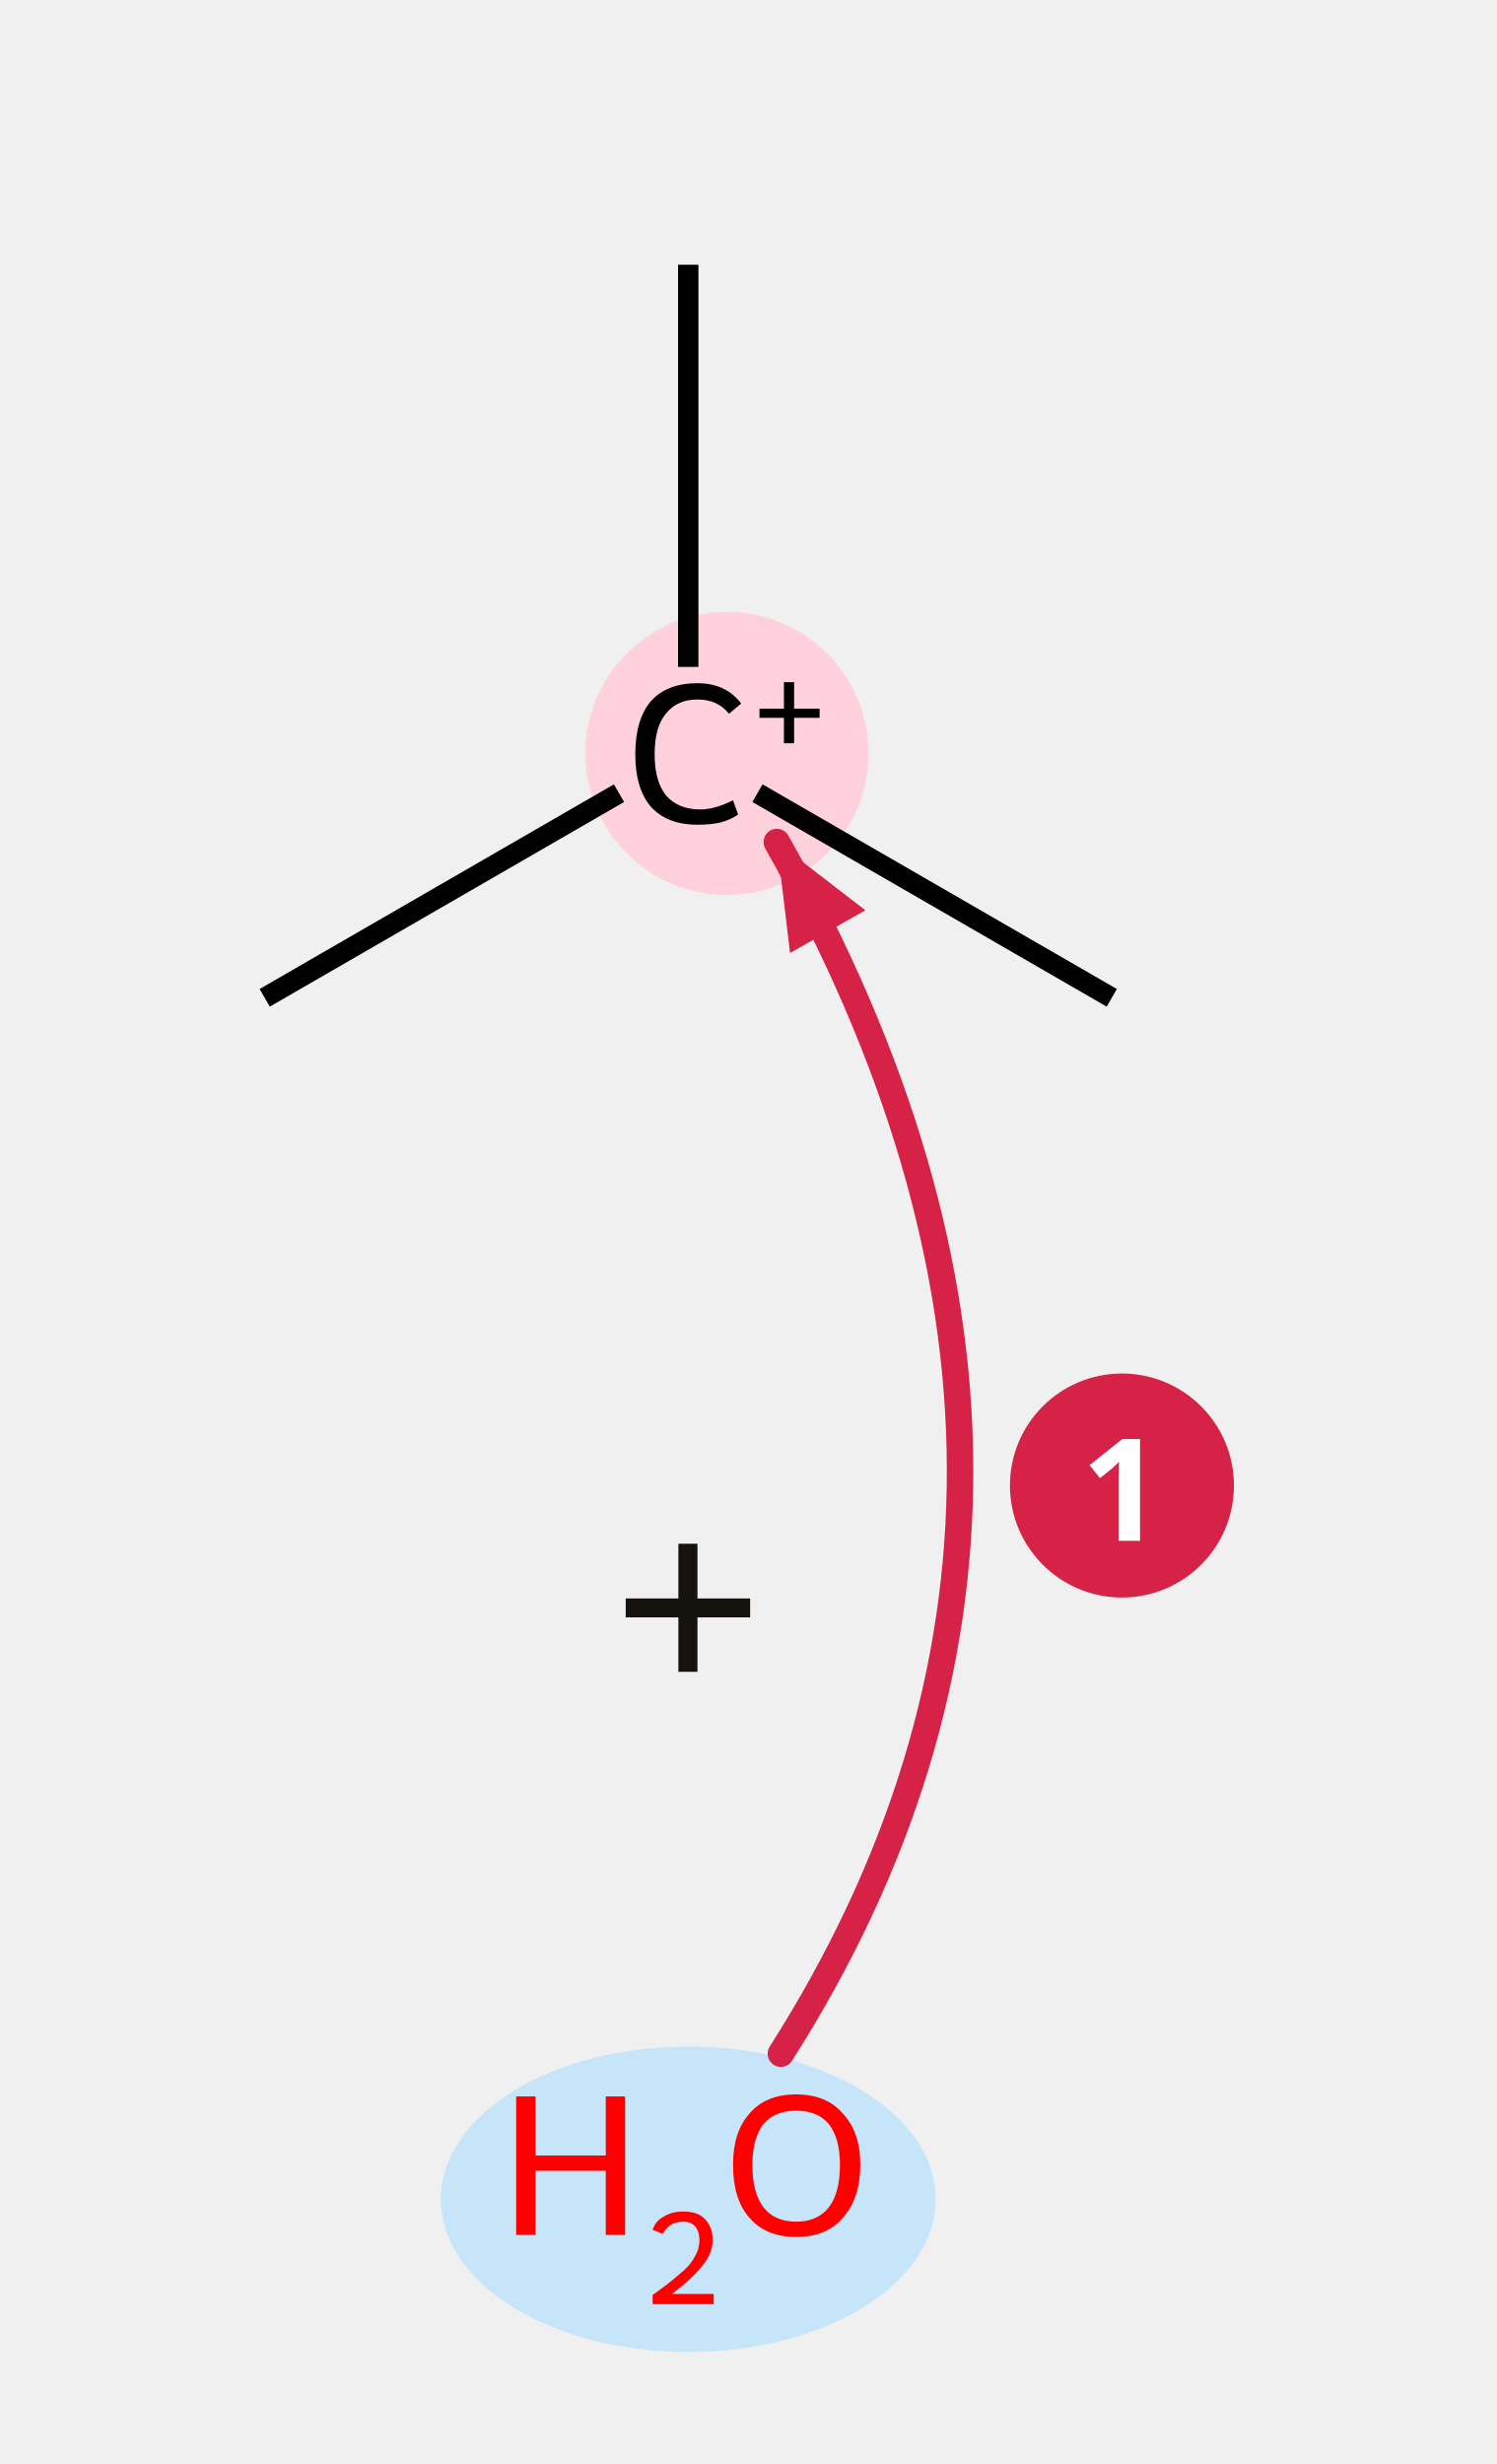
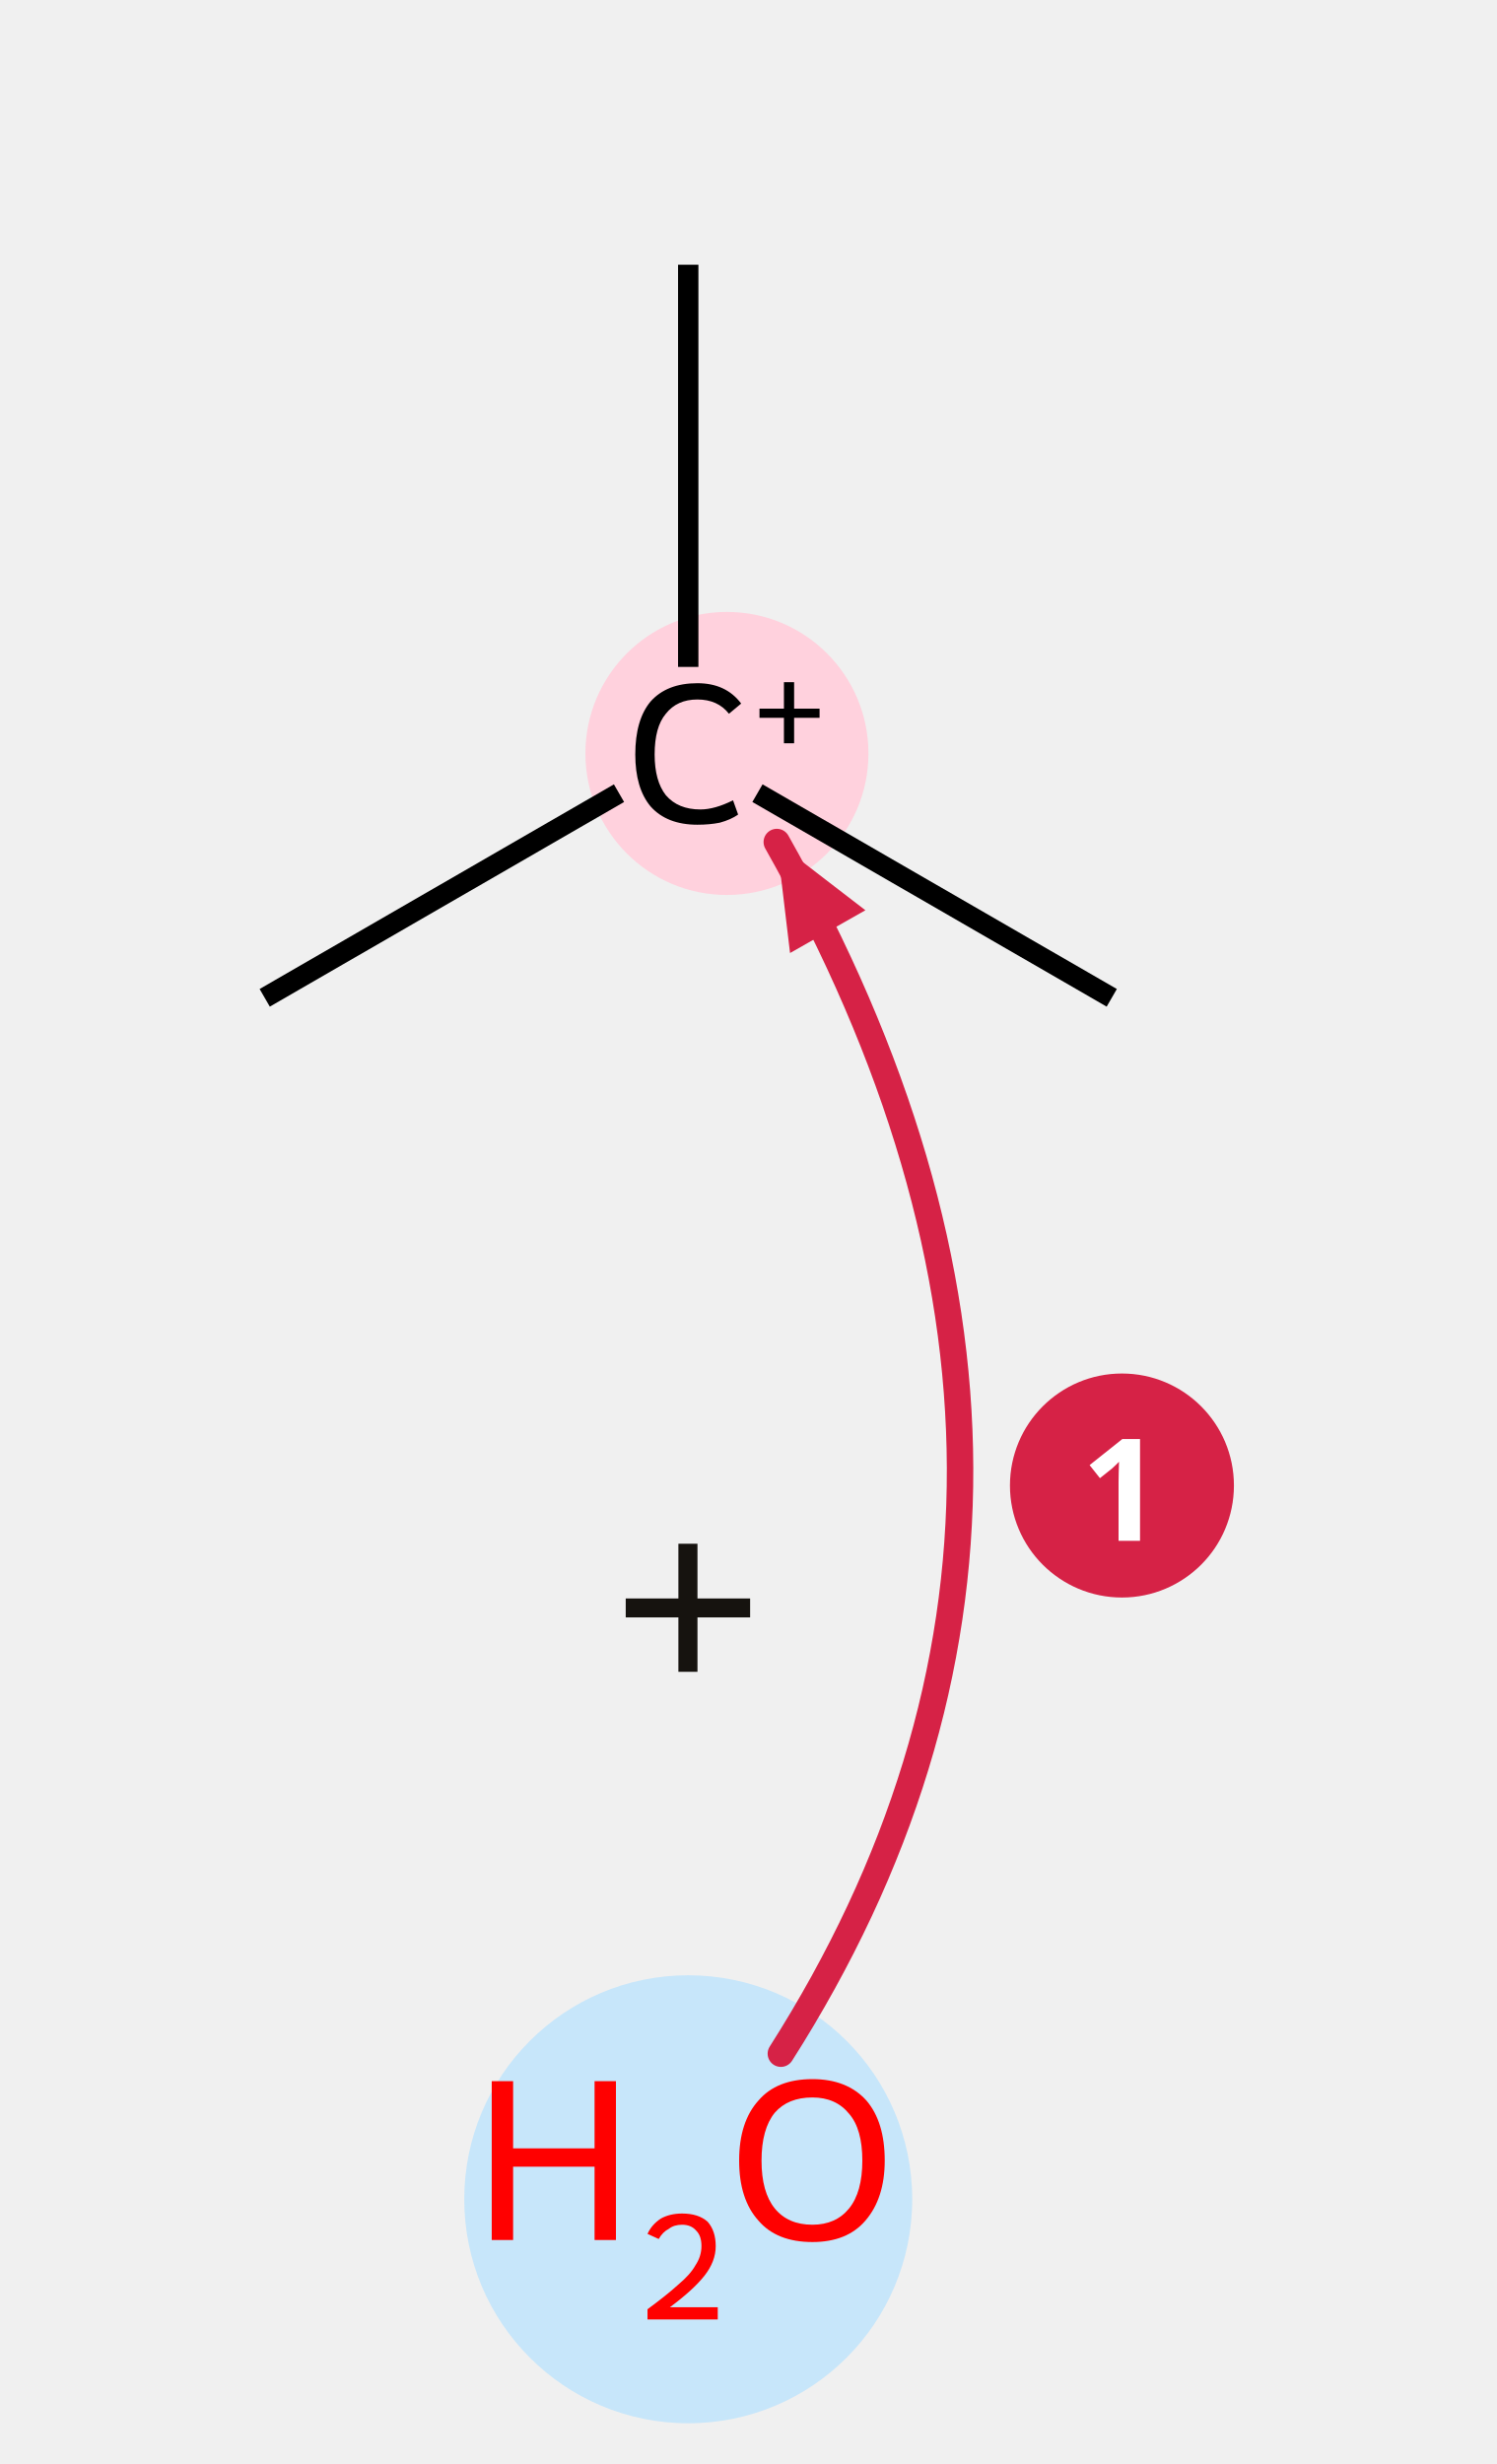
<svg xmlns="http://www.w3.org/2000/svg" version="1.1" width="147px" height="242px" viewBox="4 4 147 242">
  <g transform="translate(-48.4, -44.0)">
    <ellipse cx="123.8" cy="122.0" rx="13.4" ry="13.4" class="atom-1" style="fill:#FFD1DD;fill-rule:evenodd;stroke:#FFD1DD;stroke-width:1.0px;stroke-linecap:butt;stroke-linejoin:miter;stroke-opacity:1" />
    <path class="bond-0 atom-0 atom-1" d="M 78.4,146.0 L 113.2,125.9" style="fill:none;fill-rule:evenodd;stroke:#000000;stroke-width:2.0px;stroke-linecap:butt;stroke-linejoin:miter;stroke-opacity:1" />
    <path class="bond-1 atom-1 atom-2" d="M 126.8,125.9 L 161.6,146.0" style="fill:none;fill-rule:evenodd;stroke:#000000;stroke-width:2.0px;stroke-linecap:butt;stroke-linejoin:miter;stroke-opacity:1" />
    <path class="bond-2 atom-1 atom-3" d="M 120.0,113.5 L 120.0,74.0" style="fill:none;fill-rule:evenodd;stroke:#000000;stroke-width:2.0px;stroke-linecap:butt;stroke-linejoin:miter;stroke-opacity:1" />
    <path class="atom-1" d="M 114.8 122.1 Q 114.8 118.7, 116.3 116.9 Q 117.9 115.1, 120.9 115.1 Q 123.7 115.1, 125.2 117.1 L 124.0 118.1 Q 122.9 116.7, 120.9 116.7 Q 118.9 116.7, 117.8 118.1 Q 116.7 119.4, 116.7 122.1 Q 116.7 124.7, 117.8 126.1 Q 119.0 127.5, 121.2 127.5 Q 122.6 127.5, 124.4 126.6 L 124.9 128.0 Q 124.2 128.5, 123.1 128.8 Q 122.1 129.0, 120.9 129.0 Q 117.9 129.0, 116.3 127.2 Q 114.8 125.4, 114.8 122.1 " fill="#000000" />
    <path class="atom-1" d="M 127.0 117.6 L 129.4 117.6 L 129.4 115.0 L 130.4 115.0 L 130.4 117.6 L 132.9 117.6 L 132.9 118.5 L 130.4 118.5 L 130.4 121.0 L 129.4 121.0 L 129.4 118.5 L 127.0 118.5 L 127.0 117.6 " fill="#000000" />
  </g>
  <g transform="translate(-48.4, 110.0)">
-     <ellipse cx="120.0" cy="110.0" rx="23.8" ry="14.5" class="atom-0" style="fill:#C6E5F9;fill-rule:evenodd;stroke:#C6E5F9;stroke-width:1.0px;stroke-linecap:butt;stroke-linejoin:miter;stroke-opacity:1" />
-     <path class="atom-0" d="M 103.1 99.9 L 105.0 99.9 L 105.0 105.7 L 111.9 105.7 L 111.9 99.9 L 113.8 99.9 L 113.8 113.5 L 111.9 113.5 L 111.9 107.2 L 105.0 107.2 L 105.0 113.5 L 103.1 113.5 L 103.1 99.9 " fill="#FF0000" />
-     <path class="atom-0" d="M 116.5 113.0 Q 116.8 112.1, 117.6 111.7 Q 118.4 111.2, 119.5 111.2 Q 120.9 111.2, 121.6 111.9 Q 122.4 112.7, 122.4 114.0 Q 122.4 115.3, 121.4 116.5 Q 120.4 117.8, 118.4 119.3 L 122.5 119.3 L 122.5 120.3 L 116.5 120.3 L 116.5 119.4 Q 118.2 118.2, 119.2 117.3 Q 120.2 116.5, 120.6 115.7 Q 121.1 114.9, 121.1 114.0 Q 121.1 113.2, 120.7 112.7 Q 120.3 112.2, 119.5 112.2 Q 118.8 112.2, 118.3 112.5 Q 117.8 112.8, 117.5 113.4 L 116.5 113.0 " fill="#FF0000" />
-     <path class="atom-0" d="M 124.4 106.6 Q 124.4 103.4, 126.0 101.6 Q 127.6 99.7, 130.6 99.7 Q 133.6 99.7, 135.2 101.6 Q 136.9 103.4, 136.9 106.6 Q 136.9 109.9, 135.2 111.8 Q 133.6 113.7, 130.6 113.7 Q 127.6 113.7, 126.0 111.8 Q 124.4 110.0, 124.4 106.6 M 130.6 112.2 Q 132.7 112.2, 133.8 110.8 Q 134.9 109.4, 134.9 106.6 Q 134.9 104.0, 133.8 102.6 Q 132.7 101.3, 130.6 101.3 Q 128.5 101.3, 127.4 102.6 Q 126.3 104.0, 126.3 106.6 Q 126.3 109.4, 127.4 110.8 Q 128.5 112.2, 130.6 112.2 " fill="#FF0000" />
+     <circle cx="120.0" cy="110.0" r="22" fill="rgb(199,230,250)" />
+     <path class="atom-0" d="M 100.7 98.4 L 102.8 98.4 L 102.8 105.0 L 110.8 105.0 L 110.8 98.4 L 112.9 98.4 L 112.9 114.0 L 110.8 114.0 L 110.8 106.8 L 102.8 106.8 L 102.8 114.0 L 100.7 114.0 L 100.7 98.4 " fill="#FF0000" />
+     <path class="atom-0" d="M 116.0 113.4 Q 116.4 112.5, 117.3 111.9 Q 118.2 111.4, 119.4 111.4 Q 121.0 111.4, 121.9 112.2 Q 122.7 113.1, 122.7 114.6 Q 122.7 116.1, 121.6 117.5 Q 120.5 118.9, 118.2 120.6 L 122.9 120.6 L 122.9 121.8 L 116.0 121.8 L 116.0 120.8 Q 117.9 119.4, 119.0 118.4 Q 120.2 117.4, 120.7 116.5 Q 121.3 115.6, 121.3 114.6 Q 121.3 113.6, 120.8 113.1 Q 120.3 112.5, 119.4 112.5 Q 118.6 112.5, 118.1 112.9 Q 117.5 113.2, 117.1 113.9 L 116.0 113.4 " fill="#FF0000" />
+     <path class="atom-0" d="M 125.0 106.2 Q 125.0 102.4, 126.9 100.3 Q 128.7 98.2, 132.2 98.2 Q 135.6 98.2, 137.5 100.3 Q 139.3 102.4, 139.3 106.2 Q 139.3 109.9, 137.4 112.1 Q 135.6 114.2, 132.2 114.2 Q 128.7 114.2, 126.9 112.1 Q 125.0 110.0, 125.0 106.2 M 132.2 112.5 Q 134.5 112.5, 135.8 110.9 Q 137.1 109.3, 137.1 106.2 Q 137.1 103.1, 135.8 101.6 Q 134.5 100.0, 132.2 100.0 Q 129.8 100.0, 128.5 101.5 Q 127.2 103.1, 127.2 106.2 Q 127.2 109.3, 128.5 110.9 Q 129.8 112.5, 132.2 112.5 " fill="#FF0000" />
  </g>
  <text x="71.6" y="161.0" text-anchor="middle" dominant-baseline="central" font-family="Karla, sans-serif" font-size="26" fill="#16130F">+</text>
  <path d="M 80.7,205.7 Q 116.1,150.1 80.3,86.7" fill="none" stroke="#D62246" stroke-width="2.6" stroke-linecap="round" />
  <polygon points="80.3,86.7 89.0,93.4 81.6,97.6" fill="#D62246" />
  <circle cx="114.2" cy="149.9" r="11" fill="#D62246" />
  <text x="114.2" y="149.9" text-anchor="middle" dominant-baseline="central" font-family="Karla, sans-serif" font-size="14" font-weight="700" fill="#FFFFFF">1</text>
</svg>
